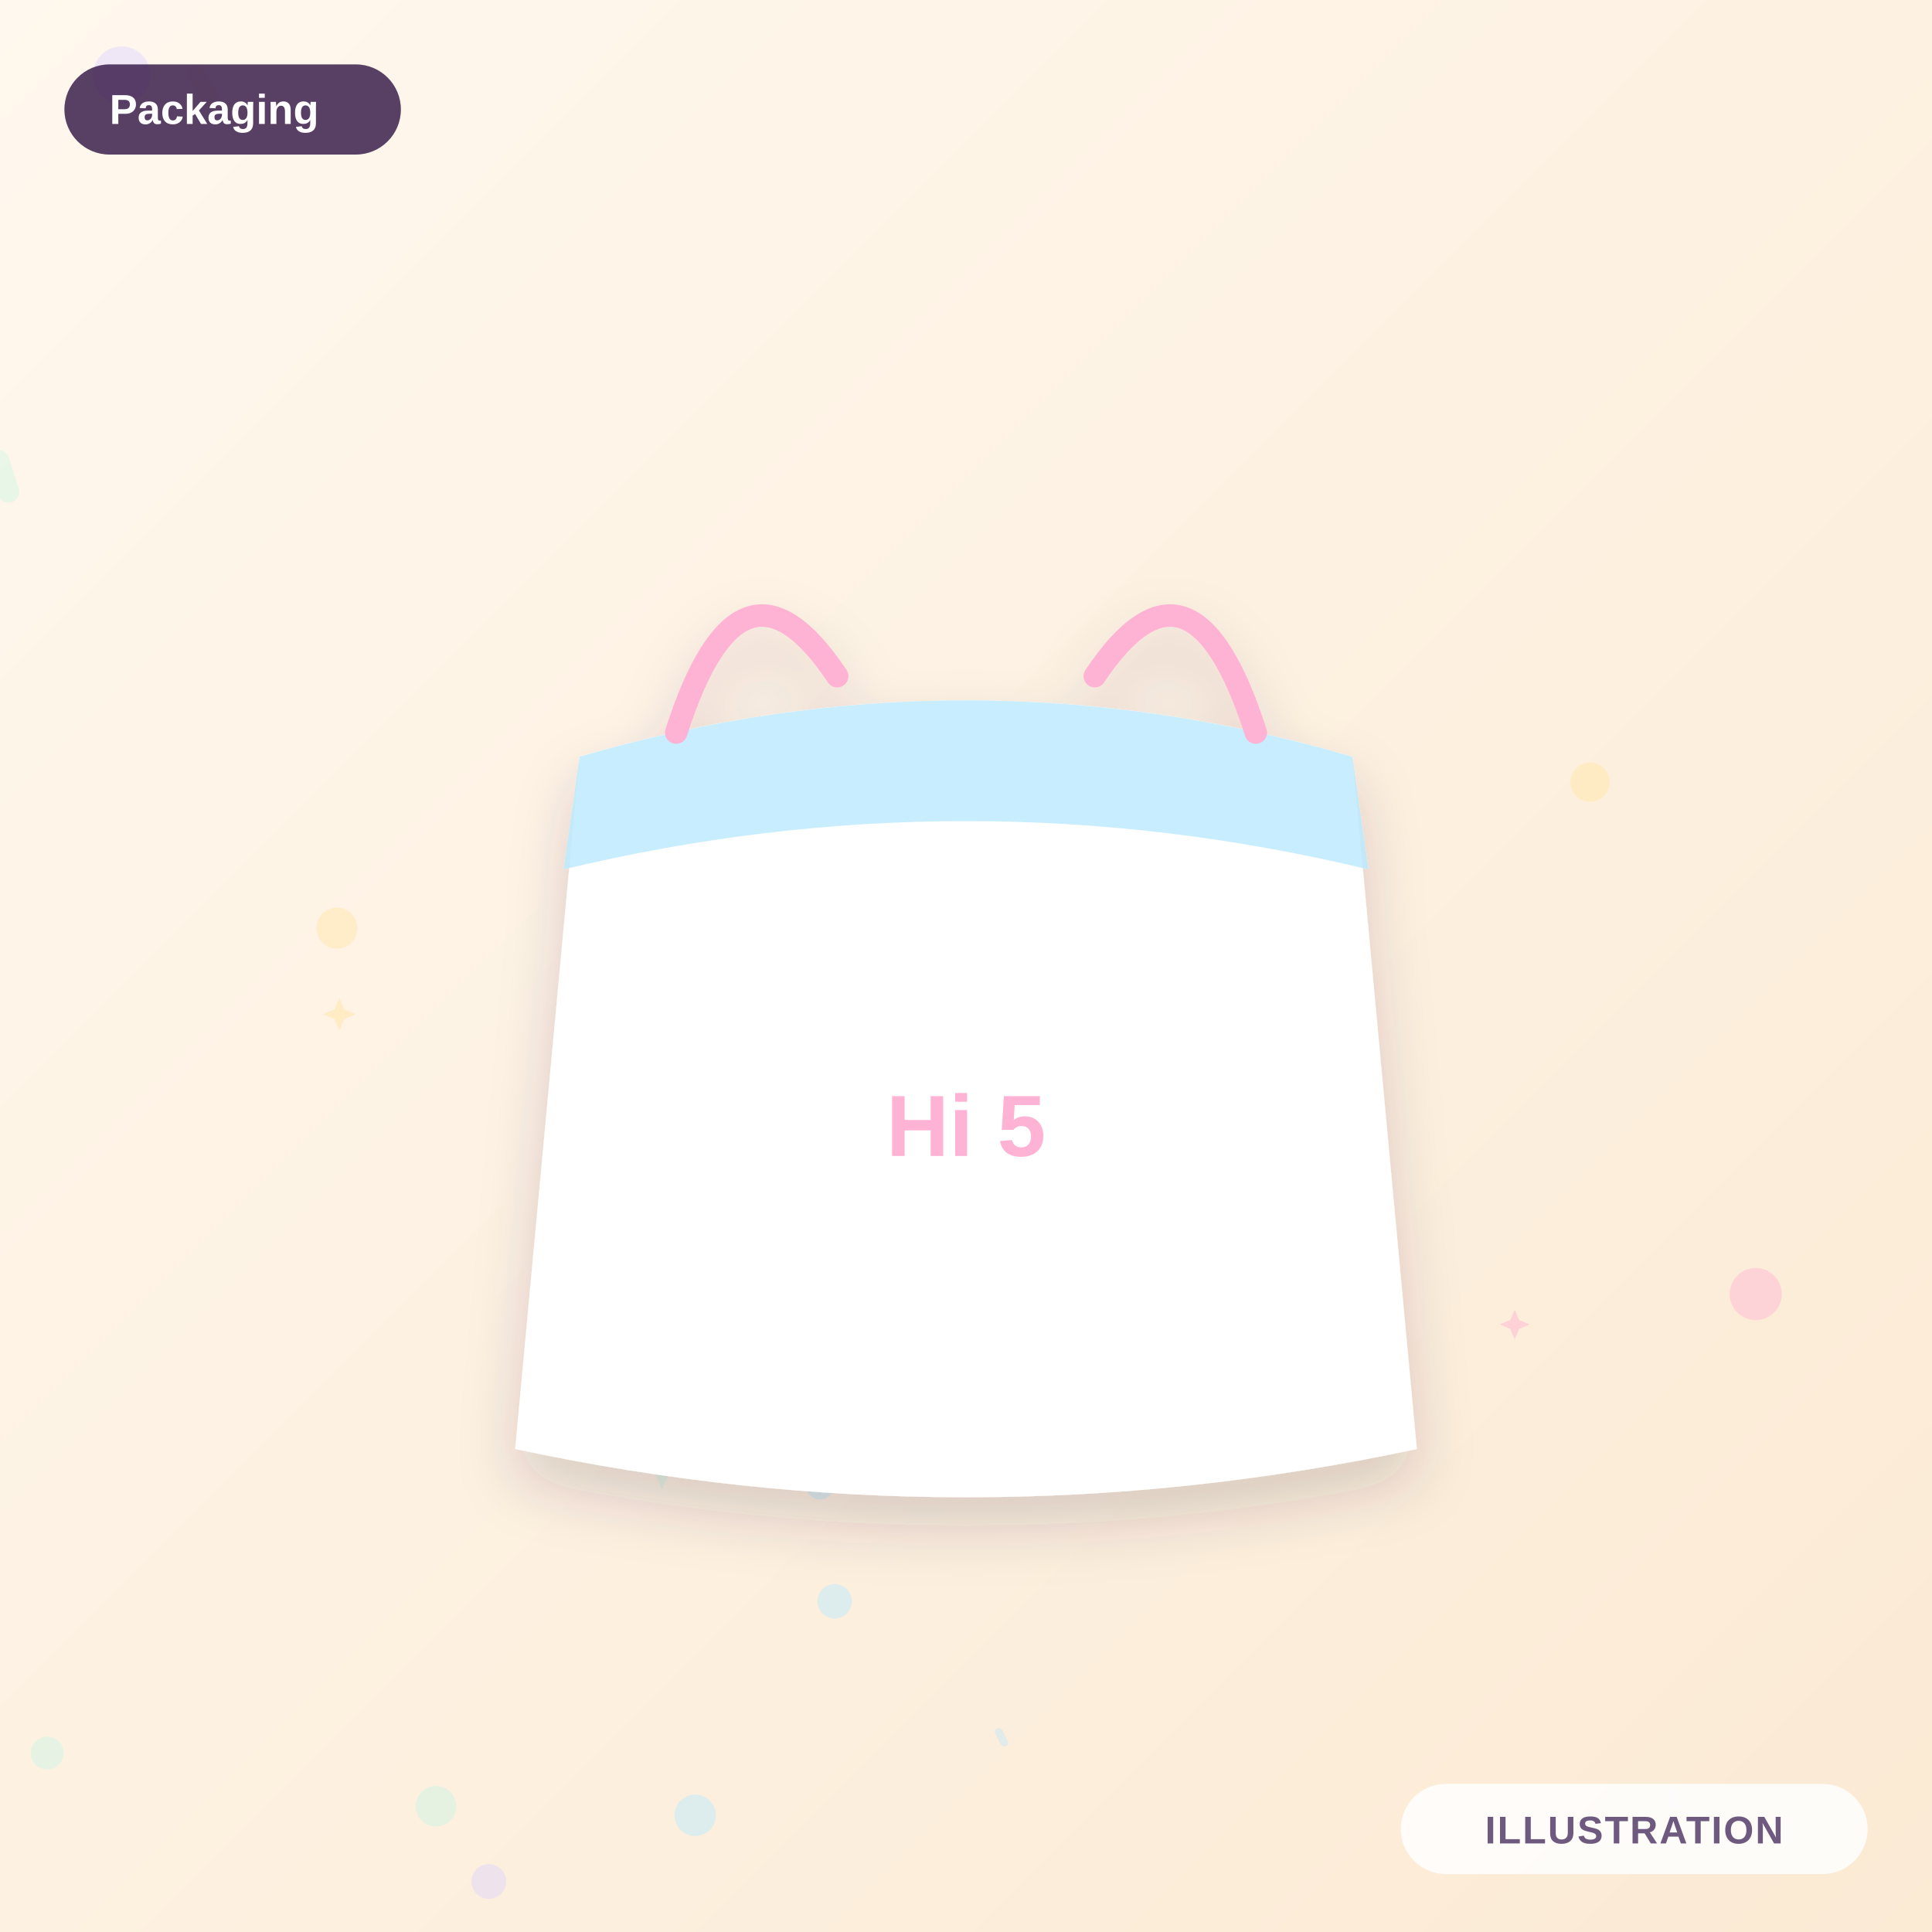
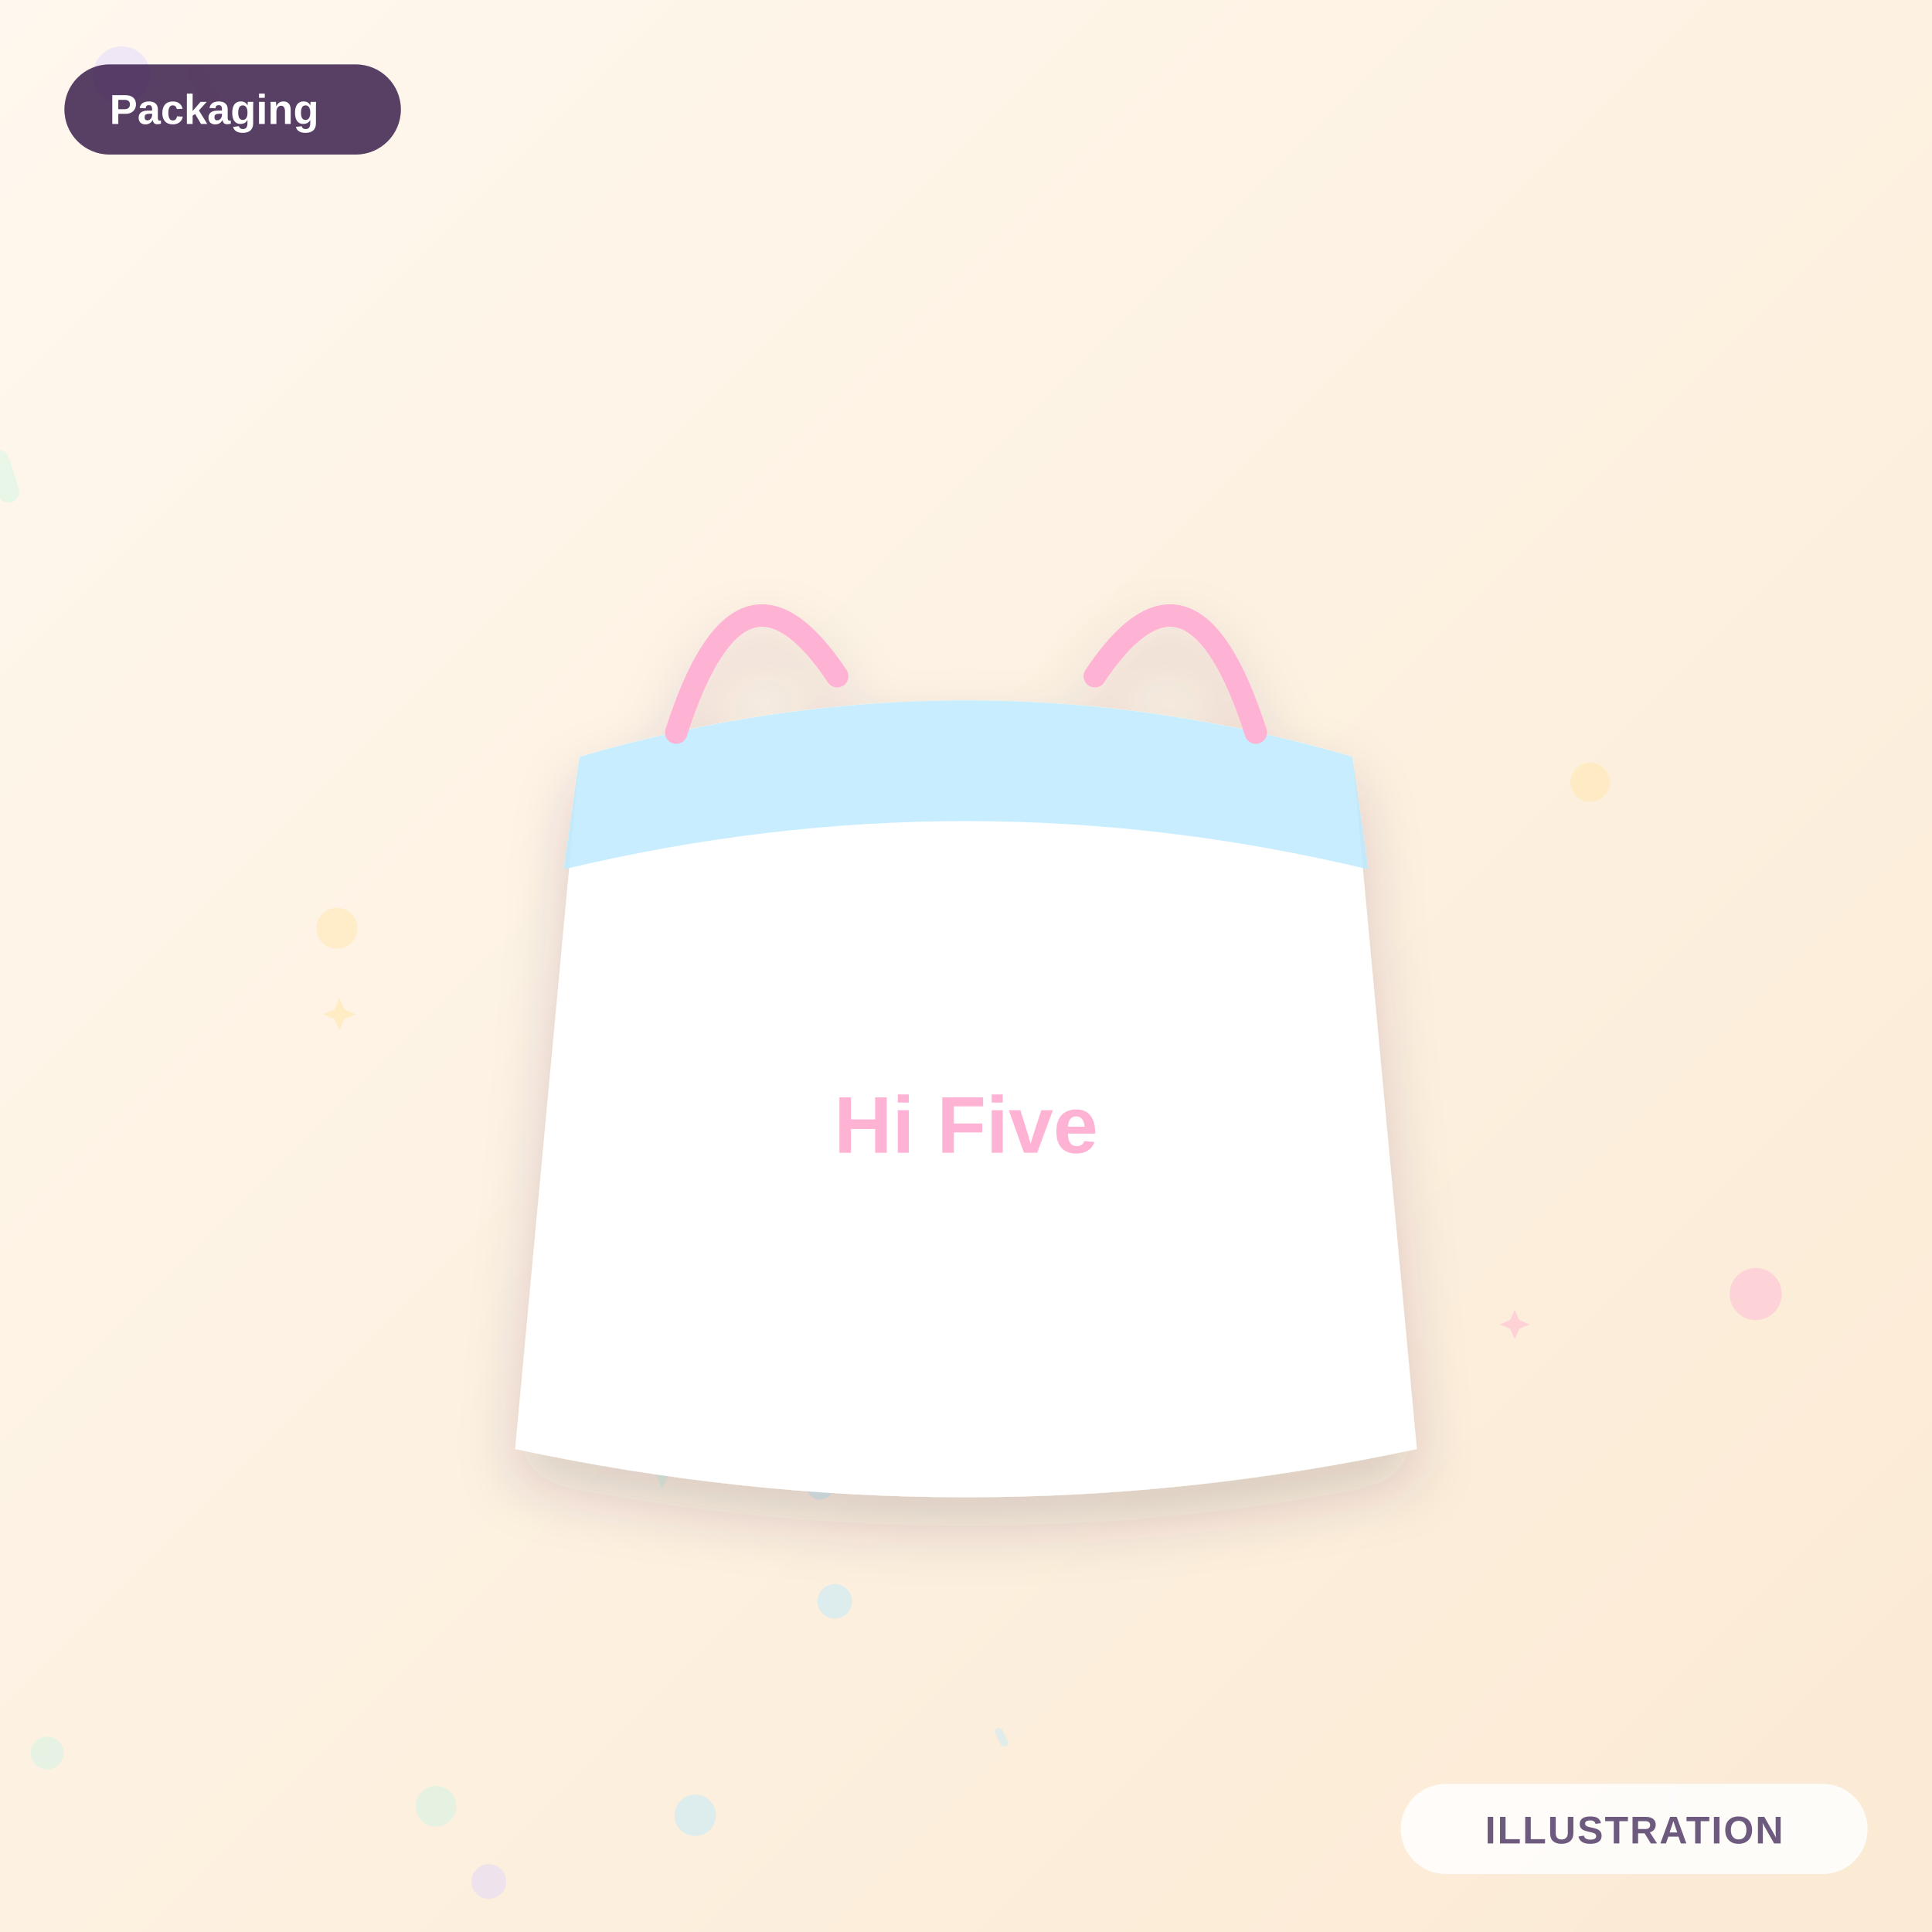
<svg xmlns="http://www.w3.org/2000/svg" viewBox="0 0 1200 1200" width="1200" height="1200" role="img">
  <defs>
    <linearGradient id="bg-pastel-stack-set-packaging" x1="0" y1="0" x2="1" y2="1">
      <stop offset="0" stop-color="#FFF8EE" />
      <stop offset="1" stop-color="#FBEAD4" />
    </linearGradient>
    <radialGradient id="shine-pastel-stack-set-packaging" cx="0.35" cy="0.3" r="0.7">
      <stop offset="0" stop-color="#fff" stop-opacity="0.85" />
      <stop offset="0.35" stop-color="#fff" stop-opacity="0.15" />
      <stop offset="1" stop-color="#000" stop-opacity="0.12" />
    </radialGradient>
    <filter id="shadow-pastel-stack-set-packaging" x="-20%" y="-20%" width="140%" height="140%">
      <feDropShadow dx="0" dy="18" stdDeviation="18" flood-color="#3B1F4C" flood-opacity="0.18" />
    </filter>
  </defs>
  <rect width="1200" height="1200" fill="url(#bg-pastel-stack-set-packaging)" />
  <circle cx="1090.497" cy="803.753" r="16.16" fill="#FFB3D4" opacity="0.45" />
  <rect x="1041.11" y="1110.769" width="12.617" height="5.047" rx="2.523" fill="#DCD3FF" opacity="0.4" transform="rotate(83.89322 1041.11 1110.769)" />
  <circle cx="209.263" cy="576.518" r="12.724" fill="#FFE6A3" opacity="0.45" />
  <path d="M411.194 895.298 L415.656 905.711 L426.068 910.173 L415.656 914.635 L411.194 925.047 L406.731 914.635 L396.319 910.173 L406.731 905.711Z" fill="#C9F4E4" opacity="0.5" />
  <rect x="3.411" y="277.726" width="33.712" height="13.485" rx="6.742" fill="#C9F4E4" opacity="0.4" transform="rotate(72.29565 3.41142 277.7256)" />
  <path d="M210.814 619.838 L213.847 626.913 L220.922 629.946 L213.847 632.978 L210.814 640.053 L207.782 632.978 L200.707 629.946 L207.782 626.913Z" fill="#FFE6A3" opacity="0.5" />
  <circle cx="987.618" cy="485.822" r="12.178" fill="#FFE6A3" opacity="0.45" />
  <circle cx="518.468" cy="994.612" r="10.731" fill="#B9E9FF" opacity="0.45" />
  <circle cx="431.791" cy="1127.509" r="12.865" fill="#B9E9FF" opacity="0.45" />
  <rect x="124.104" y="38.562" width="27.975" height="11.19" rx="5.595" fill="#FFE6A3" opacity="0.4" transform="rotate(59.87636 124.1044 38.56248)" />
  <rect x="621.502" y="1072.457" width="12.272" height="4.909" rx="2.454" fill="#B9E9FF" opacity="0.4" transform="rotate(63.30371 621.5025 1072.457)" />
  <circle cx="572.548" cy="583.92" r="17.258" fill="#FFE6A3" opacity="0.45" />
  <circle cx="29.304" cy="1088.831" r="10.197" fill="#C9F4E4" opacity="0.45" />
  <circle cx="270.786" cy="1121.899" r="12.611" fill="#C9F4E4" opacity="0.45" />
  <circle cx="509.305" cy="922.807" r="8.573" fill="#B9E9FF" opacity="0.45" />
  <circle cx="75.565" cy="46.604" r="17.799" fill="#DCD3FF" opacity="0.45" />
  <path d="M940.806 813.455 L943.56 819.882 L949.986 822.636 L943.56 825.39 L940.806 831.817 L938.051 825.39 L931.625 822.636 L938.051 819.882Z" fill="#FFB3D4" opacity="0.5" />
  <circle cx="303.61" cy="1168.627" r="10.794" fill="#DCD3FF" opacity="0.45" />
  <g filter="url(#shadow-pastel-stack-set-packaging)">
    <path d="M360 470 Q600 400 840 470 L880 900 Q600 960 320 900 Z" fill="#FFFFFF" />
    <path d="M360 470 Q600 400 840 470 L850 540 Q600 480 350 540 Z" fill="#B9E9FF" opacity="0.8" />
    <path d="M420 455 Q460 330 520 420" fill="none" stroke="#FFB3D4" stroke-width="14" stroke-linecap="round" />
    <path d="M780 455 Q740 330 680 420" fill="none" stroke="#FFB3D4" stroke-width="14" stroke-linecap="round" />
-     <rect x="500" y="640" width="200" height="120" rx="24" fill="#FFFFFF" />
-     <text x="600" y="718" text-anchor="middle" font-family="Arial Rounded MT Bold, Arial, sans-serif" font-size="54" font-weight="700" fill="#FFB3D4">Hi 5</text>
+     <rect x="460" y="640" width="280" height="120" rx="24" fill="#FFFFFF" />
+     <text x="600" y="716" text-anchor="middle" font-family="Arial Rounded MT Bold, Arial, sans-serif" font-size="50" font-weight="700" fill="#FFB3D4">Hi Five</text>
  </g>
  <g>
    <rect x="40" y="40" width="209" height="56" rx="28" fill="#3B1F4C" opacity="0.85" />
    <text x="68" y="77" font-family="Arial, sans-serif" font-size="26" font-weight="700" fill="#FFFFFF">Packaging</text>
  </g>
  <g>
    <rect x="870" y="1108" width="290" height="56" rx="28" fill="#FFFFFF" opacity="0.85" />
    <text x="1015" y="1145" text-anchor="middle" font-family="Arial, sans-serif" font-size="24" font-weight="700" fill="#6E5A7E" letter-spacing="1">ILLUSTRATION</text>
  </g>
</svg>
